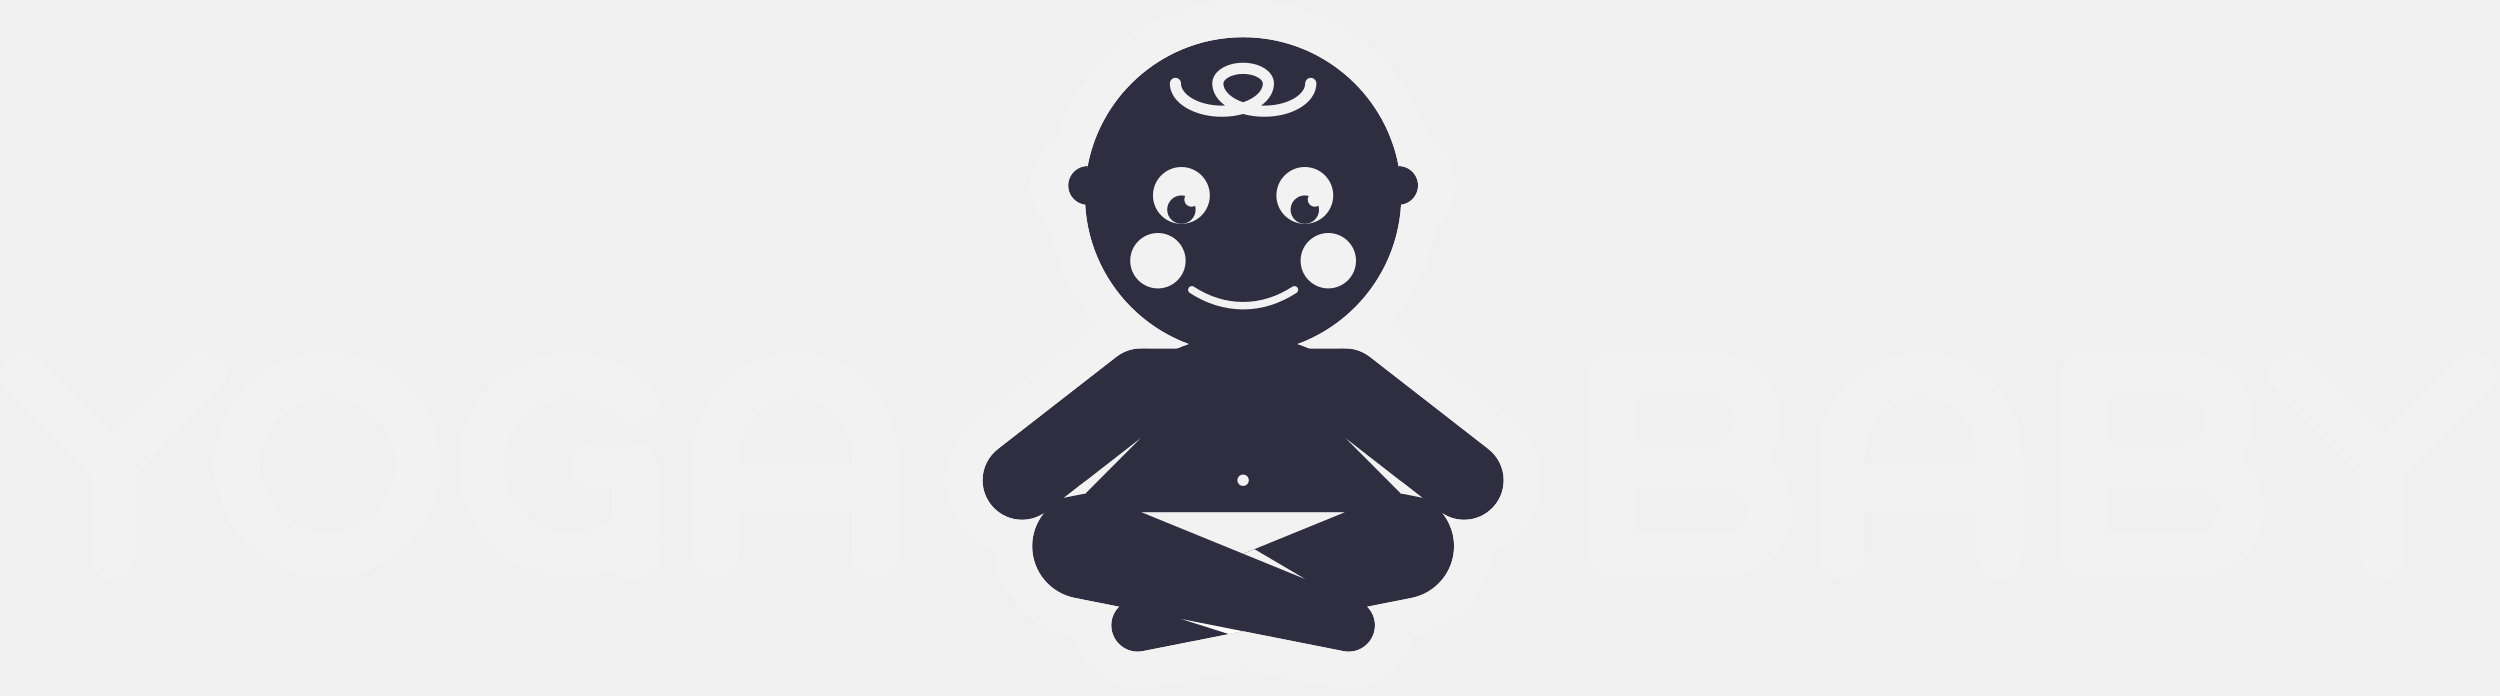
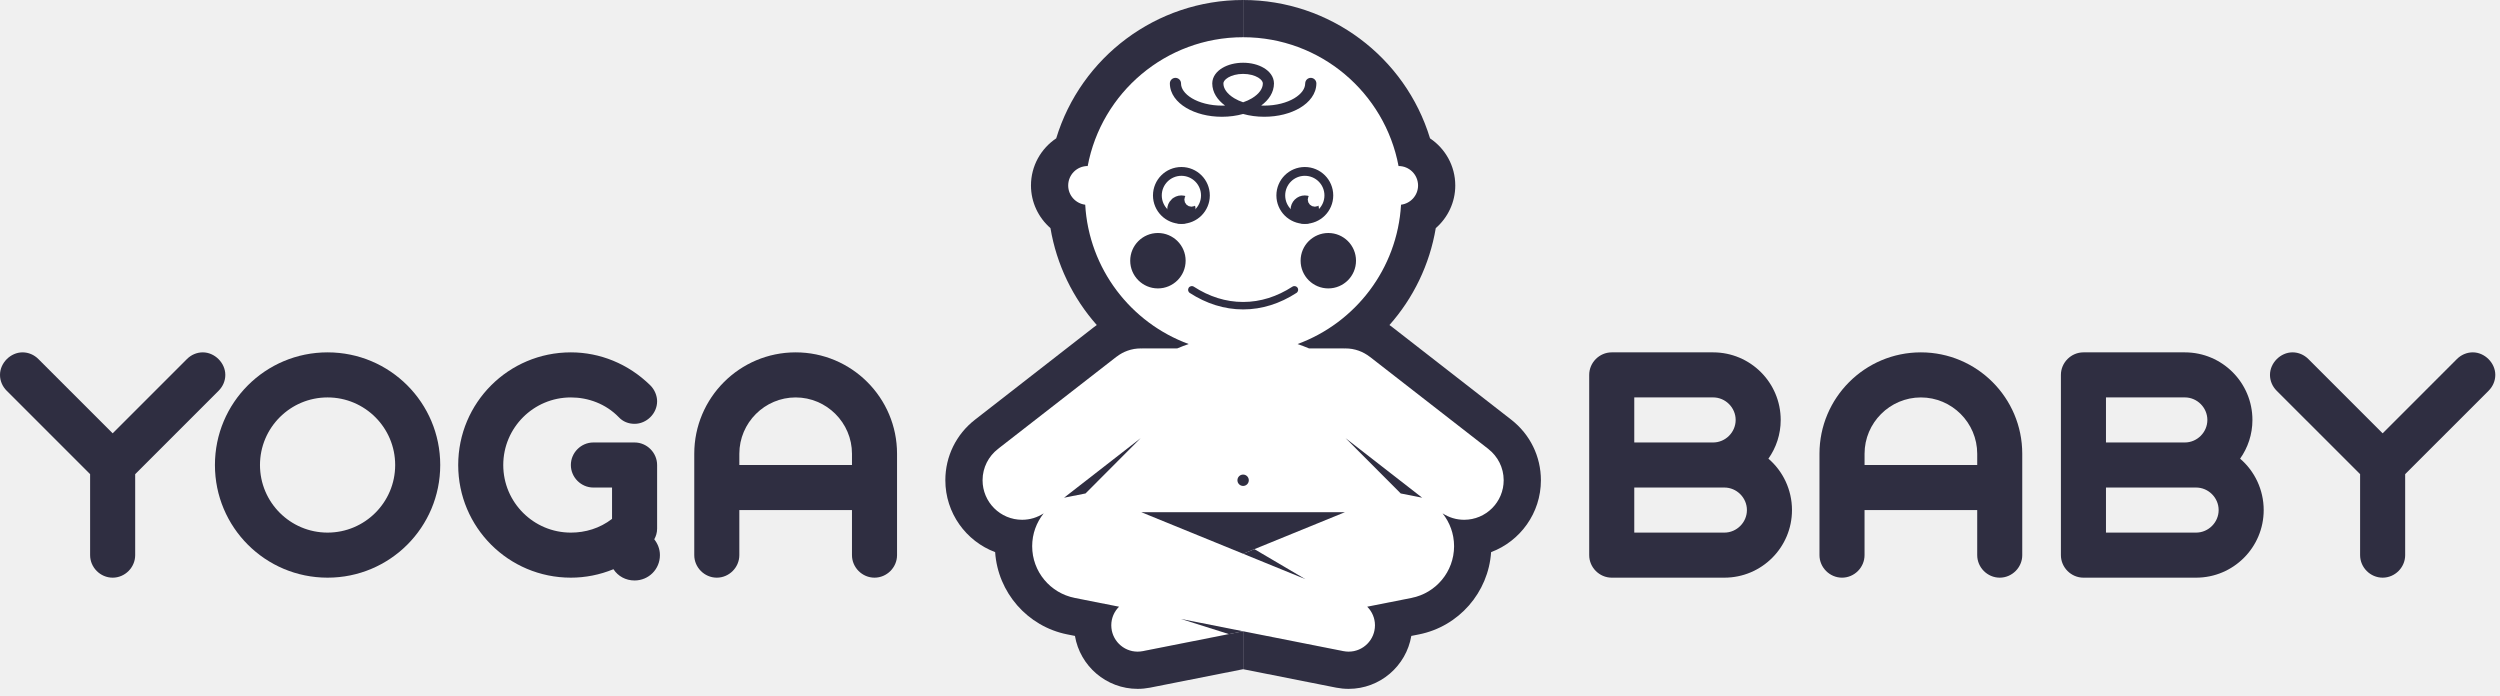
<svg xmlns="http://www.w3.org/2000/svg" width="284" height="79" viewBox="0 0 284 79" fill="none">
  <g clip-path="url(#clip0)">
-     <path d="M10.237 63.063V53.865L0.76 44.388C0.28 43.908 0 43.268 0 42.588C0 41.229 1.2 40.028 2.56 40.028C3.241 40.028 3.88 40.308 4.361 40.788L12.798 49.226L21.236 40.788C21.716 40.309 22.356 40.028 23.036 40.028C24.396 40.028 25.596 41.228 25.596 42.588C25.596 43.268 25.316 43.908 24.836 44.388L15.357 53.866V63.064C15.357 64.463 14.197 65.624 12.797 65.624C11.398 65.623 10.237 64.463 10.237 63.063Z" fill="#F2F2F2" />
-     <path d="M37.213 40.028C44.291 40.028 50.01 45.747 50.01 52.826C50.01 59.904 44.291 65.623 37.213 65.623C30.135 65.623 24.416 59.904 24.416 52.826C24.416 45.747 30.135 40.028 37.213 40.028ZM37.213 60.504C41.452 60.504 44.892 57.065 44.892 52.826C44.892 48.587 41.453 45.147 37.213 45.147C32.973 45.147 29.534 48.586 29.534 52.826C29.534 57.064 32.974 60.504 37.213 60.504Z" fill="#F2F2F2" />
-     <path d="M74.647 60.064C74.647 60.503 74.527 60.903 74.326 61.263C74.726 61.783 74.967 62.382 74.967 63.063C74.967 64.663 73.688 65.942 72.088 65.942C71.088 65.942 70.208 65.463 69.688 64.663C68.129 65.303 66.489 65.623 64.85 65.623C57.772 65.623 52.052 59.904 52.052 52.826C52.052 45.747 57.772 40.028 64.85 40.028C68.129 40.028 71.368 41.308 73.887 43.787C74.366 44.267 74.648 44.947 74.648 45.588C74.648 46.987 73.448 48.147 72.088 48.147C71.407 48.147 70.768 47.907 70.287 47.387C68.808 45.867 66.808 45.148 64.849 45.148C60.61 45.148 57.17 48.587 57.17 52.827C57.17 57.065 60.609 60.505 64.849 60.505C66.488 60.505 68.128 60.025 69.528 58.945V55.385H67.408C66.009 55.385 64.849 54.226 64.849 52.826C64.849 51.426 66.008 50.265 67.408 50.265H72.088C73.487 50.265 74.648 51.425 74.648 52.826V60.064H74.647Z" fill="#F2F2F2" />
-     <path d="M101.904 63.063C101.904 64.462 100.744 65.623 99.343 65.623C97.945 65.623 96.784 64.463 96.784 63.063V57.944H83.988V63.063C83.988 64.462 82.828 65.623 81.428 65.623C80.028 65.623 78.868 64.463 78.868 63.063V51.546C78.868 45.188 84.027 40.028 90.386 40.028C96.745 40.028 101.904 45.187 101.904 51.546V63.063ZM83.988 52.826H96.785V51.546C96.785 48.026 93.906 45.148 90.387 45.148C86.868 45.148 83.989 48.027 83.989 51.546V52.826H83.988Z" fill="#F2F2F2" />
-     <path d="M183.092 65.623C181.694 65.623 180.533 64.463 180.533 63.063V42.588C180.533 41.188 181.693 40.028 183.092 40.028H194.61C198.85 40.028 202.288 43.467 202.288 47.707C202.288 49.347 201.768 50.865 200.89 52.105C202.531 53.505 203.57 55.625 203.57 57.944C203.57 62.183 200.131 65.623 195.89 65.623H183.092ZM185.653 45.147V50.265H194.61C196.01 50.265 197.171 49.106 197.171 47.706C197.171 46.306 196.011 45.146 194.61 45.146H185.653V45.147ZM185.653 55.385V60.504H195.889C197.289 60.504 198.45 59.344 198.45 57.944C198.45 56.544 197.29 55.384 195.889 55.384H185.653V55.385Z" fill="#F2F2F2" />
-     <path d="M229.729 63.063C229.729 64.462 228.569 65.623 227.17 65.623C225.771 65.623 224.611 64.463 224.611 63.063V57.944H211.812V63.063C211.812 64.462 210.654 65.623 209.253 65.623C207.855 65.623 206.692 64.463 206.692 63.063V51.546C206.692 45.188 211.852 40.028 218.21 40.028C224.569 40.028 229.728 45.187 229.728 51.546V63.063H229.729ZM211.813 52.826H224.612V51.546C224.612 48.026 221.733 45.148 218.212 45.148C214.694 45.148 211.814 48.027 211.814 51.546V52.826H211.813Z" fill="#F2F2F2" />
-     <path d="M236.68 65.623C235.28 65.623 234.119 64.463 234.119 63.063V42.588C234.119 41.188 235.279 40.028 236.68 40.028H248.198C252.436 40.028 255.876 43.467 255.876 47.707C255.876 49.347 255.355 50.865 254.476 52.105C256.117 53.505 257.156 55.625 257.156 57.944C257.156 62.183 253.717 65.623 249.478 65.623H236.68ZM239.239 45.147V50.265H248.198C249.596 50.265 250.757 49.106 250.757 47.706C250.757 46.306 249.597 45.146 248.198 45.146H239.239V45.147ZM239.239 55.385V60.504H249.477C250.875 60.504 252.038 59.344 252.038 57.944C252.038 56.544 250.876 55.384 249.477 55.384H239.239V55.385Z" fill="#F2F2F2" />
-     <path d="M268.108 63.063V53.865L258.628 44.387C258.149 43.908 257.87 43.267 257.87 42.587C257.87 41.228 259.069 40.027 260.429 40.027C261.109 40.027 261.749 40.307 262.23 40.787L270.668 49.225L279.106 40.787C279.586 40.308 280.227 40.027 280.907 40.027C282.266 40.027 283.466 41.227 283.466 42.587C283.466 43.267 283.185 43.907 282.706 44.387L273.227 53.865V63.063C273.227 64.462 272.067 65.623 270.668 65.623C269.269 65.623 268.108 64.463 268.108 63.063Z" fill="#F2F2F2" />
-     <path d="M134.084 44.07C134.084 41.59 132.07 39.578 129.591 39.578C128.551 39.578 127.599 39.933 126.837 40.525L126.833 40.522L113.353 51.006L113.357 51.009C112.299 51.831 111.616 53.113 111.616 54.555C111.616 57.036 113.63 59.048 116.111 59.048C117.149 59.048 118.103 58.693 118.865 58.101L118.868 58.104L132.347 47.62L132.345 47.617C133.4 46.794 134.084 45.514 134.084 44.07Z" fill="#2F2E41" />
-     <path d="M141.218 40.175C151.145 40.175 159.192 32.128 159.192 22.201C159.192 12.274 151.145 4.227 141.218 4.227C131.291 4.227 123.244 12.274 123.244 22.201C123.244 32.128 131.291 40.175 141.218 40.175Z" fill="#2F2E41" />
-     <path d="M141.218 71.032C151.145 71.032 159.192 63.655 159.192 54.555C159.192 45.455 151.145 38.078 141.218 38.078C131.291 38.078 123.244 45.455 123.244 54.555C123.244 63.655 131.291 71.032 141.218 71.032Z" fill="#2F2E41" />
-     <path d="M129.713 39.58H133.907L132.279 40.472L129.713 39.58Z" fill="#2F2E41" />
-     <path d="M148.352 44.07C148.352 41.59 150.366 39.578 152.846 39.578C153.885 39.578 154.838 39.933 155.6 40.525L155.604 40.522L169.083 51.006L169.081 51.009C170.136 51.831 170.819 53.113 170.819 54.555C170.819 57.036 168.807 59.048 166.325 59.048C165.288 59.048 164.335 58.693 163.571 58.101L163.569 58.104L150.09 47.62L150.092 47.617C149.036 46.794 148.352 45.514 148.352 44.07Z" fill="#2F2E41" />
-     <path d="M152.721 39.58H148.53L150.155 40.472L152.721 39.58Z" fill="#2F2E41" />
-     <path d="M123.559 23.283C122.334 23.283 121.345 22.293 121.345 21.072C121.345 19.849 122.334 18.859 123.559 18.859V23.283Z" fill="#2F2E41" />
-     <path d="M158.877 23.283C160.1 23.283 161.092 22.293 161.092 21.072C161.092 19.849 160.1 18.859 158.877 18.859V23.283Z" fill="#2F2E41" />
-     <path d="M128.105 68.258L156.928 56.495L156.932 56.498C157.627 56.213 158.389 56.053 159.192 56.053C162.499 56.053 165.182 58.737 165.182 62.045C165.182 64.953 163.11 67.376 160.362 67.92V67.922L129.821 73.97L129.82 73.969C129.632 74.007 129.435 74.028 129.236 74.028C127.582 74.028 126.24 72.686 126.24 71.032C126.24 69.777 127.01 68.704 128.105 68.258Z" fill="#2F2E41" />
-     <path d="M154.331 68.258L125.506 56.495V56.498C124.809 56.213 124.045 56.053 123.244 56.053C119.935 56.053 117.252 58.737 117.252 62.045C117.252 64.953 119.326 67.376 122.075 67.92V67.922L152.616 73.97V73.969C152.804 74.007 153.001 74.028 153.2 74.028C154.854 74.028 156.196 72.686 156.196 71.032C156.196 69.777 155.424 68.704 154.331 68.258Z" fill="#2F2E41" />
-     <path d="M129.657 58.188H152.778L141.219 62.906L129.657 58.188Z" fill="#F2F2F2" />
-     <path d="M120.88 56.539L129.579 49.772L123.316 56.055L120.88 56.539Z" fill="#F2F2F2" />
-     <path d="M161.555 56.539L152.856 49.772L159.12 56.055L161.555 56.539Z" fill="#F2F2F2" />
-     <path d="M134.688 29.616C134.688 30.485 134.334 31.272 133.764 31.842C133.194 32.41 132.407 32.764 131.54 32.764C130.673 32.764 129.885 32.41 129.316 31.842C128.746 31.273 128.392 30.486 128.392 29.616C128.392 28.746 128.746 27.959 129.316 27.39C129.884 26.822 130.672 26.469 131.54 26.469C132.406 26.469 133.193 26.822 133.764 27.39C134.335 27.958 134.688 28.747 134.688 29.616Z" fill="#F2F2F2" />
-     <path d="M147.749 29.616C147.749 30.485 148.101 31.272 148.671 31.842C149.243 32.41 150.03 32.764 150.896 32.764C151.763 32.764 152.55 32.41 153.121 31.842C153.691 31.273 154.043 30.486 154.043 29.616C154.043 28.746 153.691 27.959 153.121 27.39C152.551 26.821 151.764 26.469 150.896 26.469C150.031 26.469 149.244 26.822 148.671 27.39C148.1 27.959 147.749 28.747 147.749 29.616Z" fill="#F2F2F2" />
-     <path d="M134.752 12.252C133.685 11.619 132.9 10.657 132.896 9.477C132.896 9.127 133.178 8.844 133.529 8.844C133.88 8.844 134.165 9.127 134.165 9.477C134.159 10.039 134.557 10.655 135.403 11.164C136.236 11.664 137.456 12 138.811 11.998C138.931 11.998 139.051 11.996 139.168 11.991C138.311 11.367 137.716 10.505 137.712 9.477C137.717 8.695 138.232 8.093 138.861 7.72C139.504 7.338 140.322 7.129 141.218 7.128C142.114 7.129 142.933 7.338 143.574 7.72C144.205 8.093 144.717 8.695 144.724 9.477C144.72 10.504 144.124 11.367 143.267 11.991C143.386 11.996 143.505 11.998 143.624 11.998C144.978 12 146.2 11.664 147.032 11.164C147.876 10.655 148.274 10.04 148.268 9.477H148.272C148.272 9.127 148.555 8.844 148.903 8.844C149.251 8.844 149.54 9.127 149.54 9.477C149.532 10.658 148.747 11.62 147.683 12.252C146.607 12.893 145.185 13.264 143.624 13.264C142.769 13.264 141.956 13.153 141.217 12.946C140.479 13.153 139.663 13.264 138.809 13.266C137.248 13.264 135.829 12.893 134.752 12.252ZM139.512 8.808C139.102 9.057 138.973 9.313 138.979 9.477C138.975 10.039 139.373 10.655 140.217 11.164C140.506 11.339 140.845 11.493 141.219 11.62C141.592 11.493 141.93 11.339 142.22 11.164C143.063 10.655 143.462 10.04 143.458 9.477C143.464 9.313 143.335 9.057 142.925 8.808C142.527 8.569 141.909 8.395 141.219 8.395C141.213 8.395 141.211 8.395 141.207 8.395C140.521 8.395 139.91 8.569 139.512 8.808Z" fill="#F2F2F2" />
-     <path d="M141.22 35.15C139.065 35.15 137.01 34.478 135.158 33.277C134.963 33.15 134.908 32.888 135.034 32.693C135.162 32.496 135.424 32.441 135.619 32.567C137.356 33.693 139.241 34.303 141.221 34.303C143.197 34.303 145.078 33.691 146.816 32.567H146.818C147.013 32.439 147.275 32.496 147.402 32.691C147.531 32.887 147.474 33.149 147.277 33.276C145.425 34.476 143.377 35.15 141.225 35.15C141.223 35.15 141.22 35.15 141.22 35.15Z" fill="#F2F2F2" />
-     <path d="M134.207 25.43C135.99 25.43 137.436 23.984 137.436 22.201C137.436 20.418 135.99 18.972 134.207 18.972C132.424 18.972 130.978 20.418 130.978 22.201C130.978 23.984 132.424 25.43 134.207 25.43Z" fill="#F2F2F2" />
-     <path d="M135.822 23.815C135.822 24.261 135.641 24.664 135.349 24.957C135.055 25.248 134.652 25.429 134.207 25.429C133.762 25.429 133.358 25.248 133.066 24.957C132.773 24.664 132.593 24.262 132.593 23.815C132.593 23.368 132.773 22.965 133.066 22.673C133.358 22.381 133.761 22.2 134.207 22.2C134.651 22.2 135.055 22.381 135.349 22.673C135.642 22.966 135.822 23.369 135.822 23.815Z" fill="#2F2E41" />
-     <path d="M135.35 23.481C135.796 23.481 136.157 23.12 136.157 22.674C136.157 22.228 135.796 21.867 135.35 21.867C134.904 21.867 134.543 22.228 134.543 22.674C134.543 23.12 134.904 23.481 135.35 23.481Z" fill="#F2F2F2" />
-     <path d="M148.227 25.43C150.01 25.43 151.456 23.984 151.456 22.201C151.456 20.418 150.01 18.972 148.227 18.972C146.444 18.972 144.998 20.418 144.998 22.201C144.998 23.984 146.444 25.43 148.227 25.43Z" fill="#F2F2F2" />
-     <path d="M149.842 23.815C149.842 24.261 149.66 24.664 149.367 24.957C149.076 25.248 148.674 25.429 148.228 25.429C147.782 25.429 147.378 25.248 147.083 24.957C146.794 24.664 146.61 24.262 146.61 23.815C146.61 23.368 146.794 22.965 147.083 22.673C147.378 22.381 147.782 22.2 148.228 22.2C148.674 22.2 149.076 22.381 149.367 22.673C149.661 22.966 149.842 23.369 149.842 23.815Z" fill="#2F2E41" />
-     <path d="M149.368 23.481C149.814 23.481 150.175 23.12 150.175 22.674C150.175 22.228 149.814 21.867 149.368 21.867C148.922 21.867 148.561 22.228 148.561 22.674C148.561 23.12 148.922 23.481 149.368 23.481Z" fill="#F2F2F2" />
-     <path d="M141.219 71.713L134.145 70.312L139.602 72.033L141.219 71.713Z" fill="white" />
-     <path d="M141.219 62.906L148.293 65.793L142.502 62.383L141.219 62.906Z" fill="#F2F2F2" />
-     <path d="M141.218 55.203C141.575 55.203 141.864 54.914 141.864 54.557C141.864 54.2 141.575 53.911 141.218 53.911C140.861 53.911 140.572 54.2 140.572 54.557C140.572 54.914 140.861 55.203 141.218 55.203Z" fill="#F2F2F2" />
-     <path d="M171.674 47.675L158.197 37.186C158.08 37.096 157.963 37.009 157.842 36.924C160.557 33.86 162.408 30.059 163.104 25.915C164.467 24.728 165.319 22.985 165.319 21.072C165.319 18.842 164.178 16.874 162.452 15.717C159.643 6.479 151.069 0 141.219 0V4.227C150.005 4.227 157.317 10.536 158.878 18.87V18.86C160.101 18.86 161.093 19.85 161.093 21.073C161.093 22.198 160.245 23.118 159.159 23.257C158.737 30.55 153.968 36.676 147.405 39.083C147.85 39.232 148.284 39.401 148.71 39.581H152.722L152.71 39.585C152.757 39.584 152.8 39.579 152.847 39.579C153.886 39.579 154.839 39.934 155.601 40.526L155.605 40.523L169.084 51.007L169.082 51.01C170.137 51.832 170.82 53.114 170.82 54.556C170.82 57.037 168.808 59.049 166.326 59.049C165.422 59.049 164.586 58.779 163.879 58.32C164.695 59.342 165.184 60.636 165.184 62.046C165.184 64.954 163.112 67.377 160.364 67.921V67.923L155.317 68.922C155.86 69.463 156.198 70.206 156.198 71.032C156.198 72.686 154.856 74.028 153.202 74.028C153.003 74.028 152.806 74.007 152.618 73.969V73.97L141.221 71.713V76.022L151.796 78.118C152.259 78.208 152.732 78.255 153.202 78.255C156.774 78.255 159.749 75.65 160.325 72.24L161.186 72.069C165.729 71.168 169.086 67.296 169.389 62.722C172.692 61.481 175.047 58.288 175.047 54.556C175.045 51.85 173.817 49.341 171.674 47.675Z" fill="#F2F2F2" />
-     <path d="M110.762 47.675L124.24 37.186C124.356 37.096 124.474 37.009 124.594 36.924C121.88 33.86 120.028 30.059 119.332 25.915C117.97 24.728 117.118 22.985 117.118 21.072C117.118 18.842 118.258 16.874 119.985 15.717C122.793 6.479 131.367 0 141.219 0V4.227C132.432 4.227 125.119 10.536 123.559 18.87V18.86C122.336 18.86 121.345 19.85 121.345 21.073C121.345 22.198 122.192 23.118 123.279 23.257C123.701 30.55 128.469 36.676 135.033 39.083C134.588 39.232 134.154 39.401 133.727 39.581H129.715L129.728 39.585C129.681 39.584 129.637 39.579 129.591 39.579C128.552 39.579 127.599 39.934 126.837 40.526L126.833 40.523L113.354 51.007L113.357 51.01C112.301 51.832 111.618 53.114 111.618 54.556C111.618 57.037 113.63 59.049 116.112 59.049C117.016 59.049 117.853 58.779 118.559 58.32C117.744 59.342 117.254 60.636 117.254 62.046C117.254 64.954 119.326 67.377 122.075 67.921V67.923L127.121 68.922C126.579 69.463 126.24 70.206 126.24 71.032C126.24 72.686 127.582 74.028 129.236 74.028C129.435 74.028 129.632 74.007 129.821 73.969V73.97L141.218 71.713V76.022L130.642 78.118C130.179 78.208 129.706 78.255 129.236 78.255C125.665 78.255 122.689 75.65 122.113 72.24L121.252 72.069C116.709 71.168 113.353 67.296 113.049 62.722C109.747 61.481 107.391 58.288 107.391 54.556C107.391 51.85 108.619 49.341 110.762 47.675Z" fill="#F2F2F2" />
+     <path d="M10.237 63.063V53.865L0.76 44.388C0.28 43.908 0 43.268 0 42.588C0 41.229 1.2 40.028 2.56 40.028C3.241 40.028 3.88 40.308 4.361 40.788L12.798 49.226L21.236 40.788C21.716 40.309 22.356 40.028 23.036 40.028C24.396 40.028 25.596 41.228 25.596 42.588C25.596 43.268 25.316 43.908 24.836 44.388L15.357 53.866V63.064C15.357 64.463 14.197 65.624 12.797 65.624C11.398 65.623 10.237 64.463 10.237 63.063Z" fill="#2F2E41" />
+     <path d="M37.213 40.028C44.291 40.028 50.01 45.747 50.01 52.826C50.01 59.904 44.291 65.623 37.213 65.623C30.135 65.623 24.416 59.904 24.416 52.826C24.416 45.747 30.135 40.028 37.213 40.028ZM37.213 60.504C41.452 60.504 44.892 57.065 44.892 52.826C44.892 48.587 41.453 45.147 37.213 45.147C32.973 45.147 29.534 48.586 29.534 52.826C29.534 57.064 32.974 60.504 37.213 60.504Z" fill="#2F2E41" />
+     <path d="M74.647 60.064C74.647 60.503 74.527 60.903 74.326 61.263C74.726 61.783 74.967 62.382 74.967 63.063C74.967 64.663 73.688 65.942 72.088 65.942C71.088 65.942 70.208 65.463 69.688 64.663C68.129 65.303 66.489 65.623 64.85 65.623C57.772 65.623 52.052 59.904 52.052 52.826C52.052 45.747 57.772 40.028 64.85 40.028C68.129 40.028 71.368 41.308 73.887 43.787C74.366 44.267 74.648 44.947 74.648 45.588C74.648 46.987 73.448 48.147 72.088 48.147C71.407 48.147 70.768 47.907 70.287 47.387C68.808 45.867 66.808 45.148 64.849 45.148C60.61 45.148 57.17 48.587 57.17 52.827C57.17 57.065 60.609 60.505 64.849 60.505C66.488 60.505 68.128 60.025 69.528 58.945V55.385H67.408C66.009 55.385 64.849 54.226 64.849 52.826C64.849 51.426 66.008 50.265 67.408 50.265H72.088C73.487 50.265 74.648 51.425 74.648 52.826V60.064H74.647Z" fill="#2F2E41" />
+     <path d="M101.904 63.063C101.904 64.462 100.744 65.623 99.343 65.623C97.945 65.623 96.784 64.463 96.784 63.063V57.944H83.988V63.063C83.988 64.462 82.828 65.623 81.428 65.623C80.028 65.623 78.868 64.463 78.868 63.063V51.546C78.868 45.188 84.027 40.028 90.386 40.028C96.745 40.028 101.904 45.187 101.904 51.546V63.063ZM83.988 52.826H96.785V51.546C96.785 48.026 93.906 45.148 90.387 45.148C86.868 45.148 83.989 48.027 83.989 51.546V52.826H83.988Z" fill="#2F2E41" />
+     <path d="M183.092 65.623C181.694 65.623 180.533 64.463 180.533 63.063V42.588C180.533 41.188 181.693 40.028 183.092 40.028H194.61C198.85 40.028 202.288 43.467 202.288 47.707C202.288 49.347 201.768 50.865 200.89 52.105C202.531 53.505 203.57 55.625 203.57 57.944C203.57 62.183 200.131 65.623 195.89 65.623H183.092ZM185.653 45.147V50.265H194.61C196.01 50.265 197.171 49.106 197.171 47.706C197.171 46.306 196.011 45.146 194.61 45.146H185.653V45.147ZM185.653 55.385V60.504H195.889C197.289 60.504 198.45 59.344 198.45 57.944C198.45 56.544 197.29 55.384 195.889 55.384H185.653V55.385Z" fill="#2F2E41" />
+     <path d="M229.729 63.063C229.729 64.462 228.569 65.623 227.17 65.623C225.771 65.623 224.611 64.463 224.611 63.063V57.944H211.812V63.063C211.812 64.462 210.654 65.623 209.253 65.623C207.855 65.623 206.692 64.463 206.692 63.063V51.546C206.692 45.188 211.852 40.028 218.21 40.028C224.569 40.028 229.728 45.187 229.728 51.546V63.063H229.729ZM211.813 52.826H224.612V51.546C224.612 48.026 221.733 45.148 218.212 45.148C214.694 45.148 211.814 48.027 211.814 51.546V52.826H211.813Z" fill="#2F2E41" />
+     <path d="M236.68 65.623C235.28 65.623 234.119 64.463 234.119 63.063V42.588C234.119 41.188 235.279 40.028 236.68 40.028H248.198C252.436 40.028 255.876 43.467 255.876 47.707C255.876 49.347 255.355 50.865 254.476 52.105C256.117 53.505 257.156 55.625 257.156 57.944C257.156 62.183 253.717 65.623 249.478 65.623H236.68ZM239.239 45.147V50.265H248.198C249.596 50.265 250.757 49.106 250.757 47.706C250.757 46.306 249.597 45.146 248.198 45.146H239.239V45.147ZM239.239 55.385V60.504H249.477C250.875 60.504 252.038 59.344 252.038 57.944C252.038 56.544 250.876 55.384 249.477 55.384H239.239V55.385Z" fill="#2F2E41" />
+     <path d="M268.108 63.063V53.865L258.628 44.387C258.149 43.908 257.87 43.267 257.87 42.587C257.87 41.228 259.069 40.027 260.429 40.027C261.109 40.027 261.749 40.307 262.23 40.787L270.668 49.225L279.106 40.787C279.586 40.308 280.227 40.027 280.907 40.027C282.266 40.027 283.466 41.227 283.466 42.587C283.466 43.267 283.185 43.907 282.706 44.387L273.227 53.865V63.063C273.227 64.462 272.067 65.623 270.668 65.623C269.269 65.623 268.108 64.463 268.108 63.063Z" fill="#2F2E41" />
+     <path d="M134.084 44.07C134.084 41.59 132.07 39.578 129.591 39.578C128.551 39.578 127.599 39.933 126.837 40.525L126.833 40.522L113.353 51.006L113.357 51.009C112.299 51.831 111.616 53.113 111.616 54.555C111.616 57.036 113.63 59.048 116.111 59.048C117.149 59.048 118.103 58.693 118.865 58.101L118.868 58.104L132.347 47.62L132.345 47.617C133.4 46.794 134.084 45.514 134.084 44.07Z" fill="white" />
+     <path d="M141.218 40.175C151.145 40.175 159.192 32.128 159.192 22.201C159.192 12.274 151.145 4.227 141.218 4.227C131.291 4.227 123.244 12.274 123.244 22.201C123.244 32.128 131.291 40.175 141.218 40.175Z" fill="white" />
+     <path d="M141.218 71.032C151.145 71.032 159.192 63.655 159.192 54.555C159.192 45.455 151.145 38.078 141.218 38.078C131.291 38.078 123.244 45.455 123.244 54.555C123.244 63.655 131.291 71.032 141.218 71.032Z" fill="white" />
+     <path d="M129.713 39.58H133.907L132.279 40.472L129.713 39.58Z" fill="white" />
+     <path d="M148.352 44.07C148.352 41.59 150.366 39.578 152.846 39.578C153.885 39.578 154.838 39.933 155.6 40.525L155.604 40.522L169.083 51.006L169.081 51.009C170.136 51.831 170.819 53.113 170.819 54.555C170.819 57.036 168.807 59.048 166.325 59.048C165.288 59.048 164.335 58.693 163.571 58.101L163.569 58.104L150.09 47.62L150.092 47.617C149.036 46.794 148.352 45.514 148.352 44.07Z" fill="white" />
+     <path d="M152.721 39.58H148.53L150.155 40.472L152.721 39.58Z" fill="white" />
+     <path d="M123.559 23.283C122.334 23.283 121.345 22.293 121.345 21.072C121.345 19.849 122.334 18.859 123.559 18.859V23.283Z" fill="white" />
+     <path d="M158.877 23.283C160.1 23.283 161.092 22.293 161.092 21.072C161.092 19.849 160.1 18.859 158.877 18.859V23.283Z" fill="white" />
+     <path d="M128.105 68.258L156.928 56.495L156.932 56.498C157.627 56.213 158.389 56.053 159.192 56.053C162.499 56.053 165.182 58.737 165.182 62.045C165.182 64.953 163.11 67.376 160.362 67.92V67.922L129.821 73.97L129.82 73.969C129.632 74.007 129.435 74.028 129.236 74.028C127.582 74.028 126.24 72.686 126.24 71.032C126.24 69.777 127.01 68.704 128.105 68.258Z" fill="white" />
+     <path d="M154.331 68.258L125.506 56.495V56.498C124.809 56.213 124.045 56.053 123.244 56.053C119.935 56.053 117.252 58.737 117.252 62.045C117.252 64.953 119.326 67.376 122.075 67.92V67.922L152.616 73.97V73.969C152.804 74.007 153.001 74.028 153.2 74.028C154.854 74.028 156.196 72.686 156.196 71.032C156.196 69.777 155.424 68.704 154.331 68.258Z" fill="white" />
+     <path d="M129.657 58.188H152.778L141.219 62.906L129.657 58.188Z" fill="#2F2E41" />
+     <path d="M120.88 56.539L129.579 49.772L123.316 56.055L120.88 56.539Z" fill="#2F2E41" />
+     <path d="M161.555 56.539L152.856 49.772L159.12 56.055L161.555 56.539Z" fill="#2F2E41" />
+     <path d="M134.688 29.616C134.688 30.485 134.334 31.272 133.764 31.842C133.194 32.41 132.407 32.764 131.54 32.764C130.673 32.764 129.885 32.41 129.316 31.842C128.746 31.273 128.392 30.486 128.392 29.616C128.392 28.746 128.746 27.959 129.316 27.39C129.884 26.822 130.672 26.469 131.54 26.469C132.406 26.469 133.193 26.822 133.764 27.39C134.335 27.958 134.688 28.747 134.688 29.616Z" fill="#2F2E41" />
+     <path d="M147.749 29.616C147.749 30.485 148.101 31.272 148.671 31.842C149.243 32.41 150.03 32.764 150.896 32.764C151.763 32.764 152.55 32.41 153.121 31.842C153.691 31.273 154.043 30.486 154.043 29.616C154.043 28.746 153.691 27.959 153.121 27.39C152.551 26.821 151.764 26.469 150.896 26.469C150.031 26.469 149.244 26.822 148.671 27.39C148.1 27.959 147.749 28.747 147.749 29.616Z" fill="#2F2E41" />
+     <path d="M134.752 12.252C133.685 11.619 132.9 10.657 132.896 9.477C132.896 9.127 133.178 8.844 133.529 8.844C133.88 8.844 134.165 9.127 134.165 9.477C134.159 10.039 134.557 10.655 135.403 11.164C136.236 11.664 137.456 12 138.811 11.998C138.931 11.998 139.051 11.996 139.168 11.991C138.311 11.367 137.716 10.505 137.712 9.477C137.717 8.695 138.232 8.093 138.861 7.72C139.504 7.338 140.322 7.129 141.218 7.128C142.114 7.129 142.933 7.338 143.574 7.72C144.205 8.093 144.717 8.695 144.724 9.477C144.72 10.504 144.124 11.367 143.267 11.991C143.386 11.996 143.505 11.998 143.624 11.998C144.978 12 146.2 11.664 147.032 11.164C147.876 10.655 148.274 10.04 148.268 9.477H148.272C148.272 9.127 148.555 8.844 148.903 8.844C149.251 8.844 149.54 9.127 149.54 9.477C149.532 10.658 148.747 11.62 147.683 12.252C146.607 12.893 145.185 13.264 143.624 13.264C142.769 13.264 141.956 13.153 141.217 12.946C140.479 13.153 139.663 13.264 138.809 13.266C137.248 13.264 135.829 12.893 134.752 12.252ZM139.512 8.808C139.102 9.057 138.973 9.313 138.979 9.477C138.975 10.039 139.373 10.655 140.217 11.164C140.506 11.339 140.845 11.493 141.219 11.62C141.592 11.493 141.93 11.339 142.22 11.164C143.063 10.655 143.462 10.04 143.458 9.477C143.464 9.313 143.335 9.057 142.925 8.808C142.527 8.569 141.909 8.395 141.219 8.395C141.213 8.395 141.211 8.395 141.207 8.395C140.521 8.395 139.91 8.569 139.512 8.808Z" fill="#2F2E41" />
+     <path d="M141.22 35.15C139.065 35.15 137.01 34.478 135.158 33.277C134.963 33.15 134.908 32.888 135.034 32.693C135.162 32.496 135.424 32.441 135.619 32.567C137.356 33.693 139.241 34.303 141.221 34.303C143.197 34.303 145.078 33.691 146.816 32.567H146.818C147.013 32.439 147.275 32.496 147.402 32.691C147.531 32.887 147.474 33.149 147.277 33.276C145.425 34.476 143.377 35.15 141.225 35.15C141.223 35.15 141.22 35.15 141.22 35.15Z" fill="#2F2E41" />
+     <path d="M136.936 22.201C136.936 23.708 135.714 24.93 134.207 24.93C132.7 24.93 131.478 23.708 131.478 22.201C131.478 20.694 132.7 19.472 134.207 19.472C135.714 19.472 136.936 20.694 136.936 22.201Z" fill="white" stroke="#2F2E41" />
+     <path d="M133.419 23.027L133.419 23.027L133.42 23.027C133.622 22.824 133.899 22.7 134.207 22.7C134.512 22.7 134.791 22.824 134.996 23.027C135.199 23.23 135.322 23.507 135.322 23.815C135.322 24.122 135.198 24.399 134.996 24.603C134.791 24.805 134.513 24.929 134.207 24.929C133.9 24.929 133.622 24.805 133.419 24.603C133.216 24.4 133.093 24.124 133.093 23.815C133.093 23.505 133.217 23.229 133.419 23.027Z" fill="#2F2E41" stroke="#2F2E41" />
+     <path d="M135.657 22.674C135.657 22.844 135.52 22.981 135.35 22.981C135.18 22.981 135.043 22.843 135.043 22.674C135.043 22.505 135.18 22.367 135.35 22.367C135.52 22.367 135.657 22.504 135.657 22.674Z" fill="white" stroke="white" />
+     <path d="M150.956 22.201C150.956 23.708 149.734 24.93 148.227 24.93C146.72 24.93 145.498 23.708 145.498 22.201C145.498 20.694 146.72 19.472 148.227 19.472C149.734 19.472 150.956 20.694 150.956 22.201Z" fill="white" stroke="#2F2E41" />
+     <path d="M149.013 23.026L149.013 23.026L149.014 23.027C149.218 23.23 149.342 23.508 149.342 23.815C149.342 24.122 149.218 24.399 149.013 24.603C148.812 24.805 148.536 24.929 148.228 24.929C147.922 24.929 147.643 24.806 147.437 24.603C147.235 24.398 147.11 24.12 147.11 23.815C147.11 23.509 147.235 23.231 147.437 23.027C147.643 22.823 147.921 22.7 148.228 22.7C148.535 22.7 148.812 22.824 149.013 23.026Z" fill="#2F2E41" stroke="#2F2E41" />
+     <path d="M149.675 22.674C149.675 22.843 149.538 22.981 149.368 22.981C149.198 22.981 149.061 22.844 149.061 22.674C149.061 22.504 149.198 22.367 149.368 22.367C149.538 22.367 149.675 22.505 149.675 22.674Z" fill="white" stroke="white" />
+     <path d="M141.219 71.713L134.145 70.312L139.602 72.033L141.219 71.713Z" fill="#2F2E41" />
+     <path d="M141.219 62.906L148.293 65.793L142.502 62.383L141.219 62.906Z" fill="#2F2E41" />
+     <path d="M141.218 55.203C141.575 55.203 141.864 54.914 141.864 54.557C141.864 54.2 141.575 53.911 141.218 53.911C140.861 53.911 140.572 54.2 140.572 54.557C140.572 54.914 140.861 55.203 141.218 55.203Z" fill="#2F2E41" />
+     <path d="M171.674 47.675L158.197 37.186C158.08 37.096 157.963 37.009 157.842 36.924C160.557 33.86 162.408 30.059 163.104 25.915C164.467 24.728 165.319 22.985 165.319 21.072C165.319 18.842 164.178 16.874 162.452 15.717C159.643 6.479 151.069 0 141.219 0V4.227C150.005 4.227 157.317 10.536 158.878 18.87V18.86C160.101 18.86 161.093 19.85 161.093 21.073C161.093 22.198 160.245 23.118 159.159 23.257C158.737 30.55 153.968 36.676 147.405 39.083C147.85 39.232 148.284 39.401 148.71 39.581H152.722L152.71 39.585C152.757 39.584 152.8 39.579 152.847 39.579C153.886 39.579 154.839 39.934 155.601 40.526L155.605 40.523L169.084 51.007L169.082 51.01C170.137 51.832 170.82 53.114 170.82 54.556C170.82 57.037 168.808 59.049 166.326 59.049C165.422 59.049 164.586 58.779 163.879 58.32C164.695 59.342 165.184 60.636 165.184 62.046C165.184 64.954 163.112 67.377 160.364 67.921V67.923L155.317 68.922C155.86 69.463 156.198 70.206 156.198 71.032C156.198 72.686 154.856 74.028 153.202 74.028C153.003 74.028 152.806 74.007 152.618 73.969V73.97L141.221 71.713V76.022L151.796 78.118C152.259 78.208 152.732 78.255 153.202 78.255C156.774 78.255 159.749 75.65 160.325 72.24L161.186 72.069C165.729 71.168 169.086 67.296 169.389 62.722C172.692 61.481 175.047 58.288 175.047 54.556C175.045 51.85 173.817 49.341 171.674 47.675Z" fill="#2F2E41" />
+     <path d="M110.762 47.675L124.24 37.186C124.356 37.096 124.474 37.009 124.594 36.924C121.88 33.86 120.028 30.059 119.332 25.915C117.97 24.728 117.118 22.985 117.118 21.072C117.118 18.842 118.258 16.874 119.985 15.717C122.793 6.479 131.367 0 141.219 0V4.227C132.432 4.227 125.119 10.536 123.559 18.87V18.86C122.336 18.86 121.345 19.85 121.345 21.073C121.345 22.198 122.192 23.118 123.279 23.257C123.701 30.55 128.469 36.676 135.033 39.083C134.588 39.232 134.154 39.401 133.727 39.581H129.715L129.728 39.585C129.681 39.584 129.637 39.579 129.591 39.579C128.552 39.579 127.599 39.934 126.837 40.526L126.833 40.523L113.354 51.007L113.357 51.01C112.301 51.832 111.618 53.114 111.618 54.556C111.618 57.037 113.63 59.049 116.112 59.049C117.016 59.049 117.853 58.779 118.559 58.32C117.744 59.342 117.254 60.636 117.254 62.046C117.254 64.954 119.326 67.377 122.075 67.921V67.923L127.121 68.922C126.579 69.463 126.24 70.206 126.24 71.032C126.24 72.686 127.582 74.028 129.236 74.028C129.435 74.028 129.632 74.007 129.821 73.969V73.97L141.218 71.713V76.022L130.642 78.118C130.179 78.208 129.706 78.255 129.236 78.255C125.665 78.255 122.689 75.65 122.113 72.24L121.252 72.069C116.709 71.168 113.353 67.296 113.049 62.722C109.747 61.481 107.391 58.288 107.391 54.556C107.391 51.85 108.619 49.341 110.762 47.675Z" fill="#2F2E41" />
  </g>
  <defs>
    <clipPath id="clip0">
      <rect width="283.463" height="78.254" fill="white" />
    </clipPath>
  </defs>
</svg>
